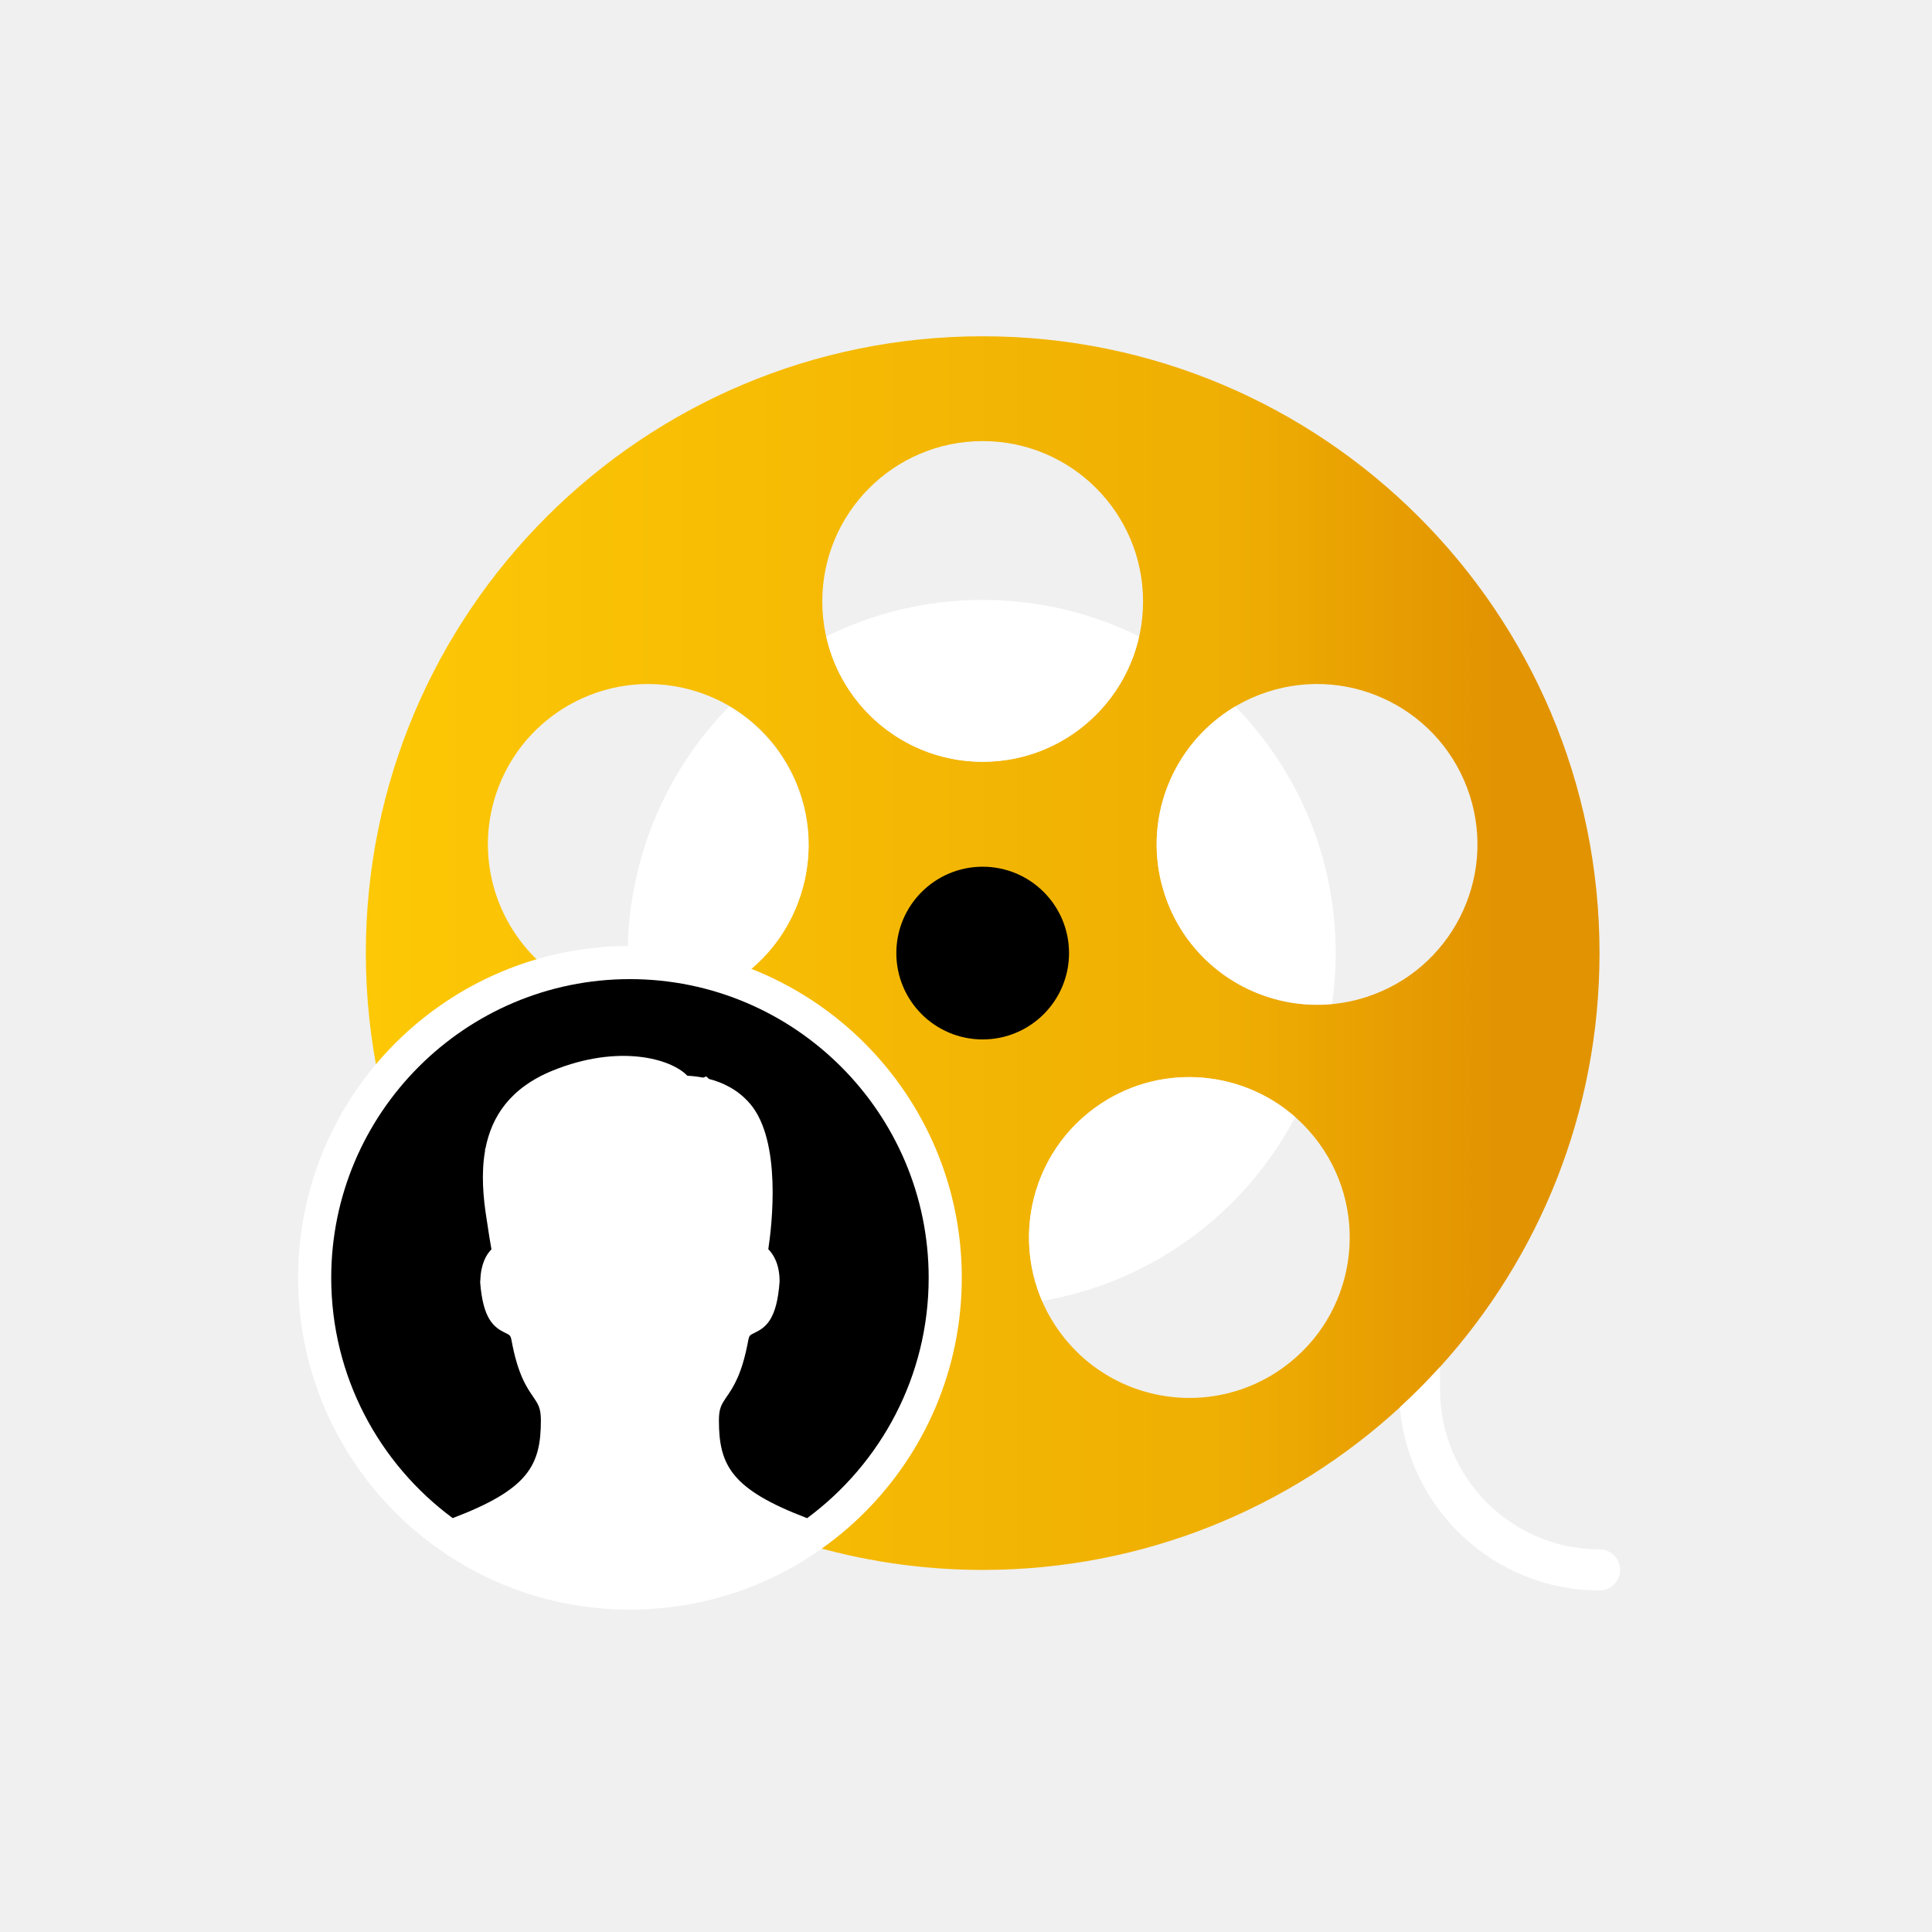
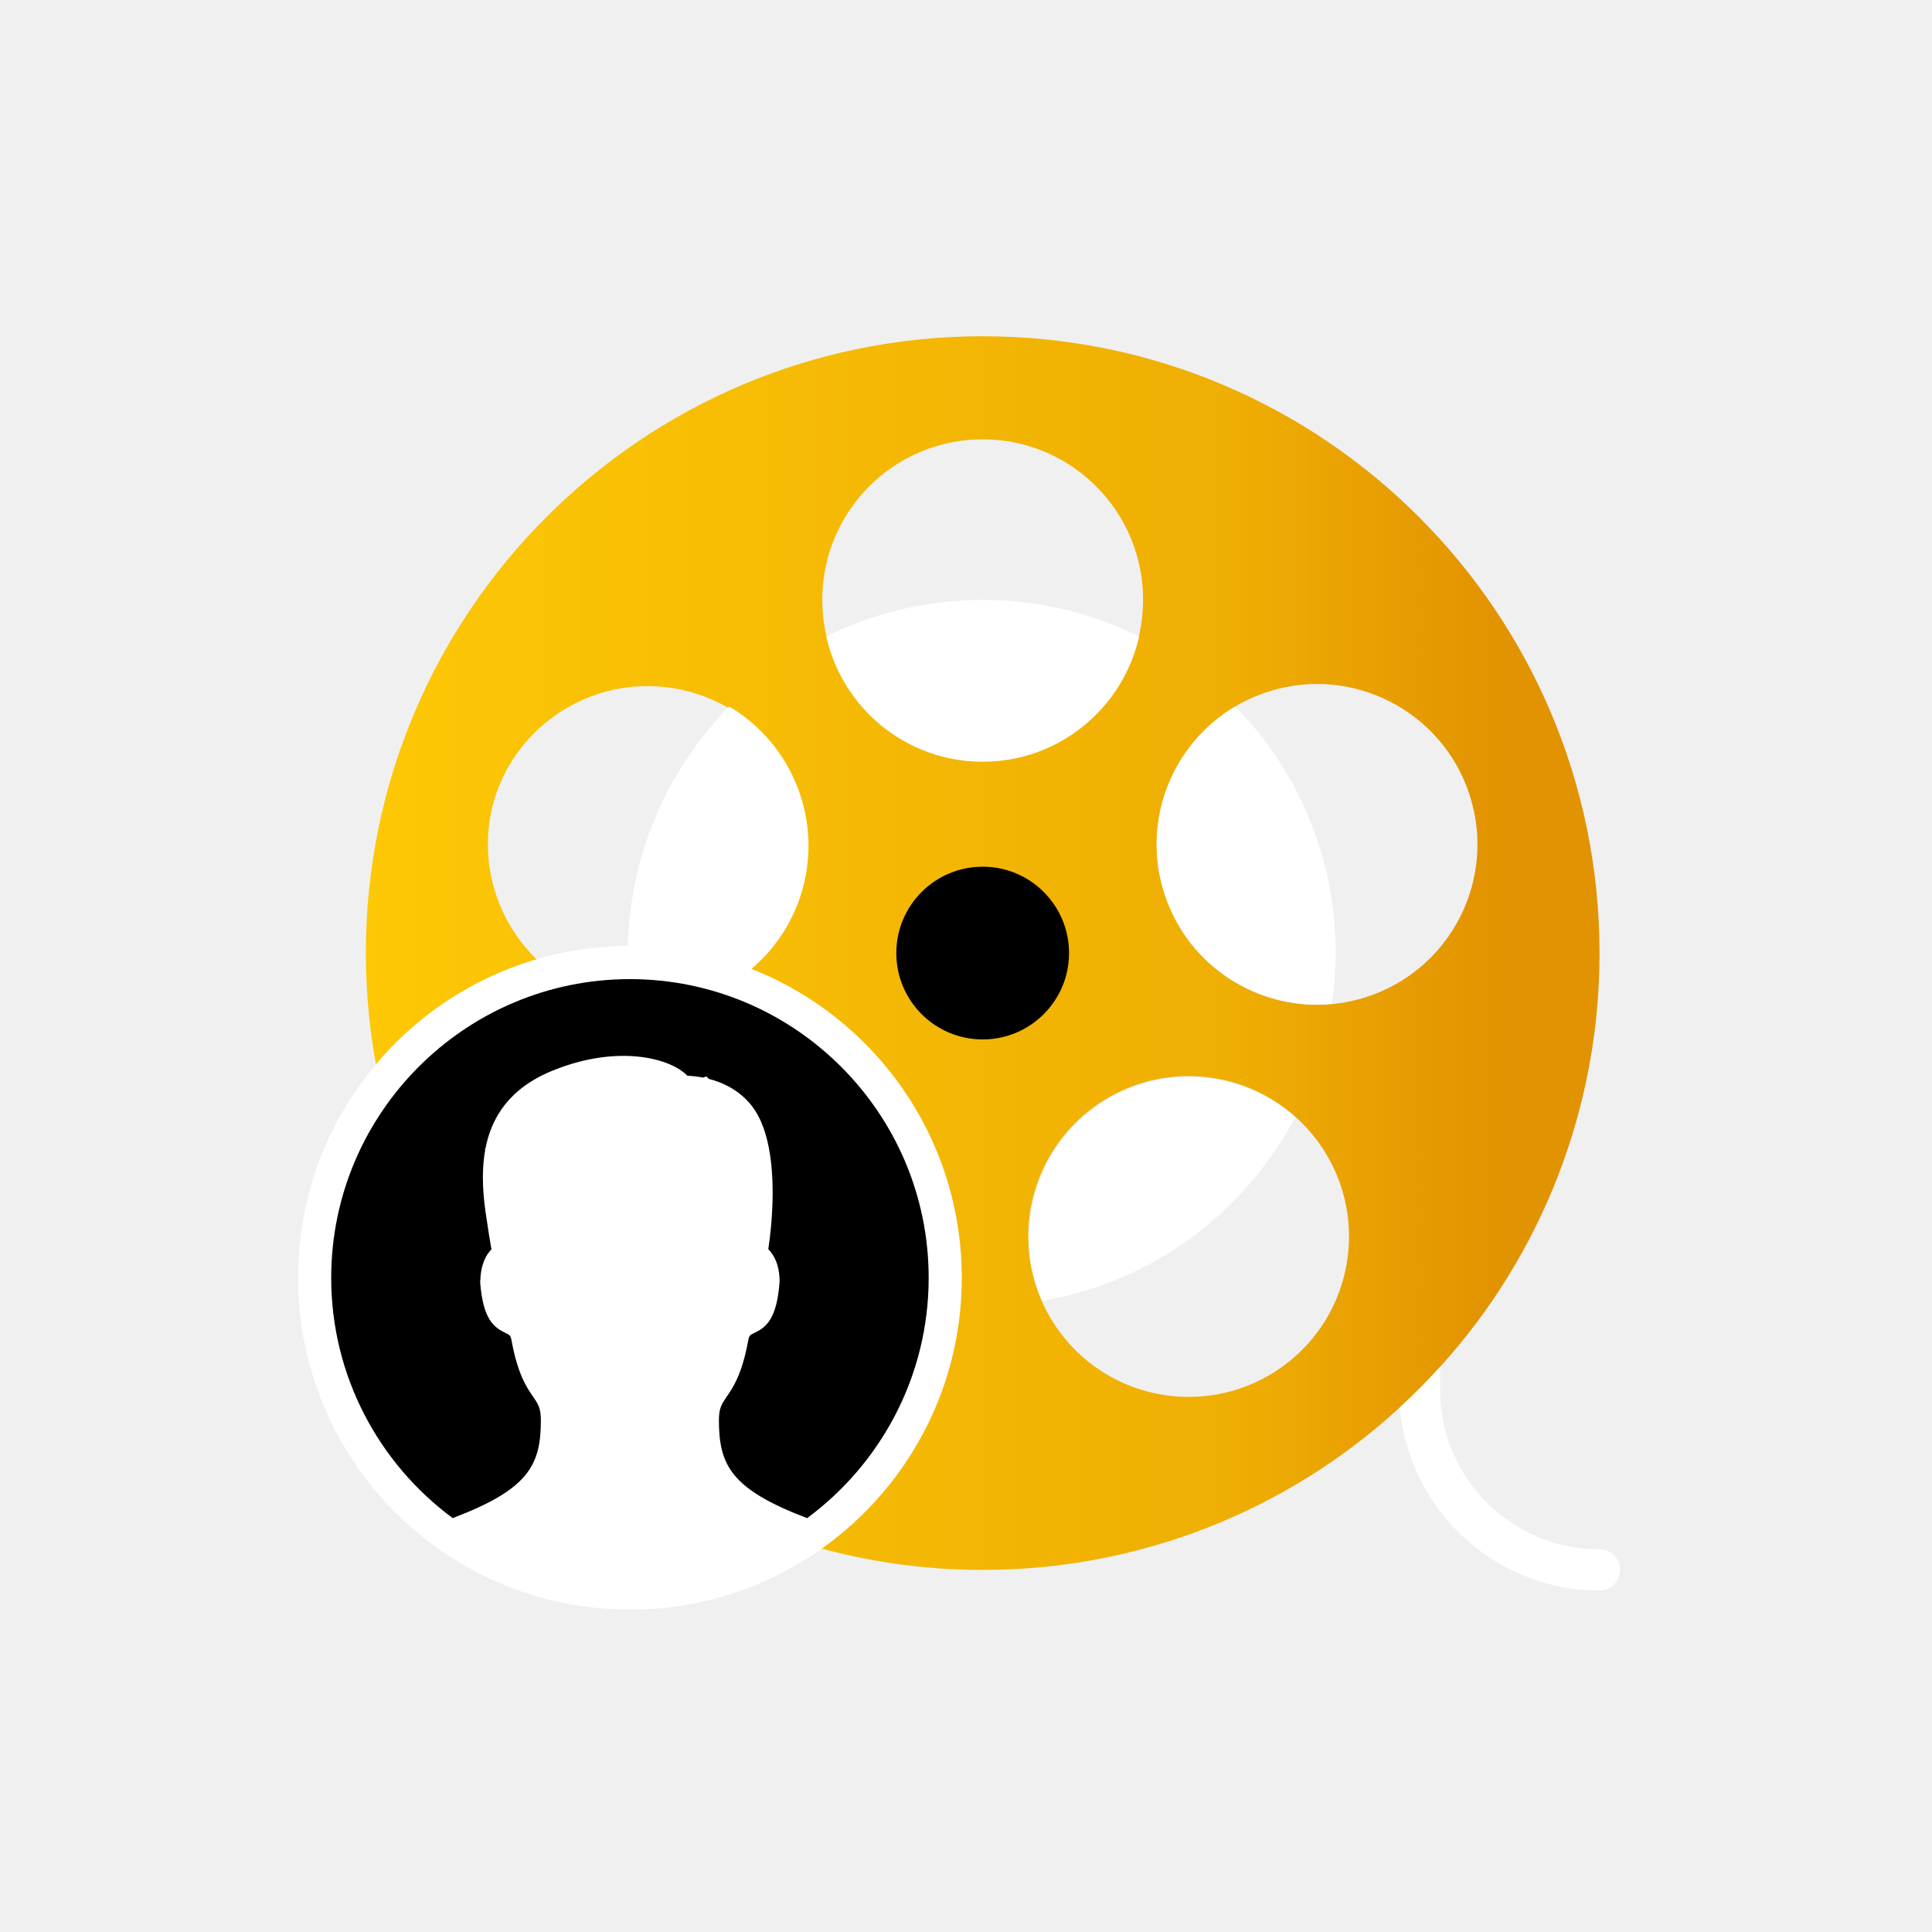
- <svg xmlns="http://www.w3.org/2000/svg" xmlns:xlink="http://www.w3.org/1999/xlink" version="1.1" id="Layer_1" x="0px" y="0px" viewBox="0 0 100 100" style="enable-background:new 0 0 100 100;" xml:space="preserve">
-   <style type="text/css">
- 	.st0{clip-path:url(#SVGID_2_);fill:url(#SVGID_3_);}
- 	.st1{fill:#FFFFFF;}
- </style>
-   <g>
-     <g>
-       <defs>
-         <path id="SVGID_1_" d="M54.845,68.934c-2.695-3.709-1.872-8.901,1.836-11.595     c3.709-2.693,8.9-1.871,11.595,1.837c2.695,3.71,1.872,8.9-1.836,11.595     c-1.473,1.071-3.181,1.586-4.872,1.586     C59.001,72.356,56.47,71.169,54.845,68.934 M60.276,46.272     c-1.417-4.361,0.969-9.043,5.329-10.46c4.36-1.416,9.043,0.97,10.46,5.33     c1.417,4.36-0.97,9.043-5.33,10.46c-0.852,0.276-1.716,0.409-2.567,0.409     C64.67,52.011,61.416,49.781,60.276,46.272 M42.562,31.132     c0-4.584,3.716-8.301,8.301-8.301c4.584,0,8.301,3.717,8.301,8.301     c0,4.585-3.717,8.301-8.301,8.301C46.279,39.434,42.562,35.717,42.562,31.132      M18.936,49.332c0,2.288,0.246,4.521,0.704,6.672     c2.184-2.791,5.248-4.861,8.778-5.785c-2.65-2.092-3.862-5.679-2.758-9.076     c1.417-4.361,6.101-6.746,10.46-5.33c4.36,1.417,6.747,6.1,5.33,10.46     c-0.606,1.862-1.809,3.36-3.326,4.36c6.373,2.27,10.936,8.353,10.936,15.506     c0,5.754-2.956,10.818-7.431,13.758c2.924,0.882,6.023,1.362,9.235,1.362     c8.328,0,15.908-3.191,21.593-8.414c0.725-0.667,1.421-1.365,2.083-2.096     c5.126-5.664,8.251-13.175,8.251-21.417c0-17.634-14.295-31.927-31.927-31.927     C33.23,17.404,18.936,31.697,18.936,49.332" />
-       </defs>
-       <clipPath id="SVGID_2_">
-         <use xlink:href="#SVGID_1_" style="overflow:visible;" />
-       </clipPath>
-       <linearGradient id="SVGID_3_" gradientUnits="userSpaceOnUse" x1="-540.343" y1="468.88" x2="-539.634" y2="468.88" gradientTransform="matrix(90.0353 0 0 -90.0353 48668.918 42265.055)">
-         <stop offset="0" style="stop-color:#FDC805" />
-         <stop offset="0.705" style="stop-color:#EFAE03" />
-         <stop offset="0.914" style="stop-color:#E29301" />
-         <stop offset="1" style="stop-color:#E29301" />
-       </linearGradient>
-       <rect x="18.936" y="17.404" class="st0" width="63.855" height="63.854" />
-     </g>
-     <path d="M50.863,44.861c2.469,0,4.47,2.002,4.47,4.471   c0,2.468-2.001,4.469-4.47,4.469c-2.469,0-4.469-2.002-4.469-4.469   C46.394,46.863,48.395,44.861,50.863,44.861" />
-     <path class="st1" d="M50.863,39.427c3.96,0,7.266-2.775,8.096-6.484   c-2.44-1.209-5.188-1.891-8.096-1.891s-5.655,0.682-8.096,1.891   C43.597,36.652,46.904,39.427,50.863,39.427" />
-     <path class="st1" d="M67.041,57.819c-2.852-2.513-7.157-2.814-10.36-0.488   c-3.203,2.327-4.248,6.515-2.739,10.003   C59.641,66.366,64.44,62.762,67.041,57.819" />
-     <path class="st1" d="M60.276,46.266c1.223,3.765,4.884,6.053,8.668,5.696   c0.124-0.862,0.192-1.741,0.192-2.638c0-4.965-1.984-9.466-5.198-12.758   C60.668,38.501,59.053,42.501,60.276,46.266" />
-     <path class="st1" d="M32.603,49.68c-9.073,0-16.458,7.384-16.458,16.458   c0,8.097,5.881,14.843,13.594,16.203c0.79,0.168,1.591,0.265,2.375,0.242   c0.162,0.005,0.324,0.012,0.488,0.012c0.382,0,0.76-0.018,1.136-0.044   c0.093-0.007,0.186-0.013,0.279-0.021c0.371-0.032,0.74-0.072,1.105-0.128   c0.033-0.006,0.066-0.012,0.099-0.018c0.34-0.054,0.675-0.121,1.008-0.197   c0.092-0.021,0.183-0.041,0.274-0.063c0.355-0.087,0.706-0.183,1.05-0.292   c0.055-0.017,0.108-0.037,0.162-0.055c0.321-0.105,0.636-0.22,0.948-0.345   c0.062-0.024,0.126-0.048,0.187-0.073c0.354-0.146,0.701-0.303,1.041-0.472   c0.04-0.02,0.08-0.041,0.12-0.062c0.725-0.366,1.418-0.786,2.076-1.252   c0.013-0.01,0.027-0.017,0.04-0.026c0.001-0.001,0.002-0.005,0.004-0.006   c4.187-2.986,6.926-7.879,6.926-13.402C49.061,57.065,41.678,49.68,32.603,49.68    M41.777,78.579c-3.916-1.488-4.566-2.728-4.566-5.062   c0-0.634,0.141-0.838,0.394-1.212c0.34-0.493,0.803-1.17,1.125-2.933   c0.048-0.253,0.093-0.273,0.316-0.38c0.608-0.292,1.165-0.711,1.306-2.66   c0-0.904-0.322-1.411-0.585-1.674c0.181-1.194,0.712-5.607-0.954-7.54   c-0.641-0.745-1.444-1.1-2.119-1.273l-0.134-0.129l-0.168,0.06   c-0.334-0.064-0.624-0.089-0.813-0.095c-0.853-0.896-3.565-1.647-6.96-0.273   c-2.23,0.902-3.173,2.401-3.491,4.035l-0.026,0.029l0.009,0.066   c-0.214,1.194-0.105,2.455,0.084,3.609c0.087,0.618,0.184,1.188,0.243,1.52   c-0.256,0.251-0.55,0.74-0.575,1.59l-0.01,0.017l0.007,0.009   c-0.001,0.03-0.007,0.052-0.007,0.083c0.148,1.913,0.702,2.333,1.306,2.624   c0.224,0.107,0.268,0.127,0.317,0.38c0.321,1.763,0.784,2.44,1.125,2.933   c0.253,0.374,0.394,0.578,0.394,1.212c0,2.333-0.649,3.573-4.565,5.061   c-3.811-2.82-6.287-7.345-6.287-12.44c0-8.524,6.935-15.459,15.459-15.459   c8.528,0,15.465,6.934,15.465,15.459C48.068,71.234,45.59,75.76,41.777,78.579" />
-     <path class="st1" d="M82.791,80.194c-4.55,0-8.252-3.702-8.252-8.252v-1.194   c-0.661,0.731-1.356,1.43-2.082,2.096c0.459,5.302,4.915,9.478,10.334,9.478   c0.588,0,1.064-0.477,1.064-1.065C83.855,80.67,83.379,80.194,82.791,80.194" />
-     <path class="st1" d="M32.501,49.67c2.004,0,3.925,0.355,5.704,1.005   c1.472-1.007,2.637-2.485,3.231-4.314c1.235-3.802-0.396-7.841-3.697-9.797   c-3.246,3.327-5.25,7.871-5.25,12.885c0,0.075,0.007,0.146,0.009,0.22H32.501z   " />
-     <circle class="st1" cx="32.606" cy="66.138" r="17.176" />
-     <path d="M32.603,50.679c-8.524,0-15.459,6.935-15.459,15.459   c0,5.095,2.476,9.621,6.287,12.439c3.916-1.487,4.565-2.727,4.565-5.061   c0-0.633-0.141-0.837-0.394-1.212c-0.341-0.492-0.804-1.169-1.126-2.932   c-0.049-0.253-0.093-0.273-0.317-0.38c-0.604-0.292-1.158-0.711-1.306-2.625   c0-0.03,0.007-0.053,0.007-0.083l-0.007-0.009l0.01-0.016   c0.026-0.85,0.319-1.341,0.575-1.591c-0.059-0.332-0.156-0.902-0.243-1.52   c-0.189-1.153-0.297-2.414-0.084-3.609l-0.009-0.066l0.026-0.029   c0.318-1.635,1.262-3.133,3.491-4.036c3.395-1.373,6.107-0.623,6.96,0.274   c0.189,0.006,0.479,0.031,0.813,0.095l0.168-0.06l0.134,0.128   c0.675,0.174,1.479,0.529,2.119,1.273c1.666,1.934,1.135,6.346,0.954,7.54   c0.263,0.263,0.585,0.77,0.585,1.675c-0.141,1.949-0.697,2.368-1.306,2.66   c-0.223,0.107-0.268,0.127-0.316,0.38c-0.322,1.763-0.784,2.441-1.125,2.932   c-0.253,0.375-0.394,0.579-0.394,1.212c0,2.334,0.65,3.574,4.566,5.063   c3.813-2.82,6.291-7.346,6.291-12.441C48.068,57.614,41.131,50.679,32.603,50.679   " />
-   </g>
+ <svg xmlns="http://www.w3.org/2000/svg" xmlns:xlink="http://www.w3.org/1999/xlink" id="Layer_1" viewBox="0 0 100 100">
+   <style>.st0{clip-path:url(#SVGID_2_);fill:url(#SVGID_3_)}.st1{fill:#fff}</style>
+   <defs>
+     <path id="SVGID_1_" d="M54.845 68.934a8.302 8.302 0 1 1 13.432-9.76 8.302 8.302 0 0 1-13.432 9.76m5.431-22.662a8.3 8.3 0 1 1 15.79-5.13 8.301 8.301 0 0 1-15.79 5.13m-17.714-15.14a8.302 8.302 0 1 1 16.603 0 8.302 8.302 0 0 1-16.603 0m-23.626 18.2c0 2.288.245 4.52.704 6.672a16.456 16.456 0 0 1 8.778-5.785c-2.65-2.092-3.862-5.679-2.758-9.077a8.302 8.302 0 0 1 15.79 5.13 8.266 8.266 0 0 1-3.326 4.36c6.373 2.27 10.936 8.354 10.936 15.506 0 5.754-2.956 10.818-7.431 13.759a31.911 31.911 0 0 0 9.235 1.361 31.81 31.81 0 0 0 21.593-8.413 32.42 32.42 0 0 0 2.082-2.096 31.811 31.811 0 0 0 8.252-21.417c0-17.635-14.295-31.928-31.927-31.928-17.634 0-31.928 14.293-31.928 31.928" />
+   </defs>
+   <clipPath id="SVGID_2_">
+     <use xlink:href="#SVGID_1_" overflow="visible" />
+   </clipPath>
+   <linearGradient id="SVGID_3_" gradientUnits="userSpaceOnUse" x1="-540.343" y1="468.88" x2="-539.634" y2="468.88" gradientTransform="matrix(90.0353 0 0 -90.0353 48668.918 42265.055)">
+     <stop offset="0" stop-color="#fdc805" />
+     <stop offset=".705" stop-color="#efae03" />
+     <stop offset=".914" stop-color="#e29301" />
+     <stop offset="1" stop-color="#e29301" />
+   </linearGradient>
+   <path class="st0" d="M18.936 17.404h63.855v63.854H18.936z" />
+   <path d="M50.863 44.86a4.47 4.47 0 1 1 0 8.941 4.47 4.47 0 0 1 0-8.94" />
+   <path class="st1" d="M50.863 39.427c3.96 0 7.266-2.775 8.096-6.484-2.44-1.209-5.188-1.891-8.096-1.891s-5.655.682-8.095 1.89c.83 3.71 4.136 6.485 8.095 6.485M67.04 57.819c-2.851-2.513-7.156-2.814-10.359-.488-3.203 2.327-4.248 6.515-2.74 10.003 5.7-.968 10.499-4.572 13.1-9.515m-6.765-11.553c1.224 3.765 4.884 6.053 8.668 5.696a18.5 18.5 0 0 0 .192-2.638c0-4.965-1.984-9.466-5.198-12.758-3.27 1.935-4.885 5.935-3.662 9.7M32.603 49.68c-9.073 0-16.458 7.385-16.458 16.458 0 8.097 5.881 14.843 13.594 16.203.79.168 1.591.264 2.376.242.162.005.324.013.488.013.382 0 .76-.018 1.136-.044l.28-.021c.37-.032.74-.072 1.104-.129.034-.005.066-.012.1-.018.34-.054.675-.12 1.007-.196.092-.021.183-.041.274-.063a15.78 15.78 0 0 0 1.05-.293c.055-.017.108-.036.163-.054.32-.105.636-.22.948-.345.062-.024.126-.048.187-.074a16.47 16.47 0 0 0 3.238-1.786c.013-.01.027-.017.04-.026.002-.001.002-.005.005-.006 4.187-2.986 6.926-7.88 6.926-13.403 0-9.073-7.383-16.458-16.458-16.458m9.174 28.9c-3.916-1.489-4.566-2.729-4.566-5.063 0-.634.141-.838.395-1.212.34-.493.802-1.17 1.124-2.933.049-.253.093-.273.317-.38.608-.292 1.164-.712 1.305-2.66 0-.904-.322-1.41-.585-1.674.181-1.194.712-5.606-.954-7.54-.64-.745-1.444-1.1-2.119-1.273l-.134-.129-.168.06a5.347 5.347 0 0 0-.813-.095c-.853-.896-3.565-1.647-6.96-.272-2.23.902-3.174 2.4-3.492 4.035l-.025.029.01.066c-.214 1.194-.106 2.455.083 3.61.087.617.184 1.187.243 1.519-.256.25-.55.74-.575 1.59l-.01.017.007.01c0 .03-.007.051-.007.083.147 1.912.702 2.332 1.306 2.624.224.107.268.127.317.38.321 1.763.784 2.44 1.125 2.933.254.374.394.578.394 1.212 0 2.333-.648 3.573-4.564 5.06-3.81-2.819-6.287-7.344-6.287-12.439 0-8.524 6.935-15.459 15.459-15.459 8.528 0 15.465 6.935 15.465 15.46 0 5.095-2.478 9.621-6.29 12.44m41.012 1.615c-4.55 0-8.251-3.701-8.251-8.251v-1.194c-.661.73-1.357 1.43-2.083 2.096.46 5.302 4.915 9.478 10.335 9.478a1.064 1.064 0 1 0 0-2.129" />
+   <path class="st1" d="M32.501 49.67c2.004 0 3.925.355 5.704 1.005a8.323 8.323 0 0 0 3.231-4.313c1.236-3.802-.395-7.841-3.697-9.797a18.392 18.392 0 0 0-5.25 12.885c0 .075.008.146.01.22h.002z" />
+   <circle class="st1" cx="32.606" cy="66.138" r="17.176" />
+   <path d="M32.603 50.679c-8.524 0-15.46 6.935-15.46 15.46 0 5.094 2.477 9.62 6.288 12.438 3.916-1.487 4.564-2.727 4.564-5.06 0-.634-.14-.838-.394-1.213-.341-.491-.804-1.169-1.125-2.932-.05-.253-.093-.273-.317-.38-.604-.292-1.159-.71-1.306-2.625 0-.03.007-.054.007-.083l-.007-.01.01-.015c.026-.85.32-1.341.575-1.591a44.862 44.862 0 0 1-.243-1.52c-.189-1.154-.297-2.415-.084-3.61l-.01-.065.026-.03c.318-1.634 1.262-3.132 3.492-4.035 3.395-1.374 6.107-.624 6.96.273.189.007.479.032.813.095l.168-.06.134.129c.675.174 1.479.528 2.12 1.273 1.665 1.934 1.134 6.346.953 7.54.263.263.585.769.585 1.674-.14 1.95-.697 2.368-1.305 2.66-.224.107-.268.127-.317.38-.322 1.763-.784 2.44-1.124 2.932-.254.375-.395.58-.395 1.212 0 2.334.65 3.574 4.566 5.063 3.813-2.82 6.291-7.345 6.291-12.44 0-8.525-6.937-15.46-15.465-15.46" />
</svg>
